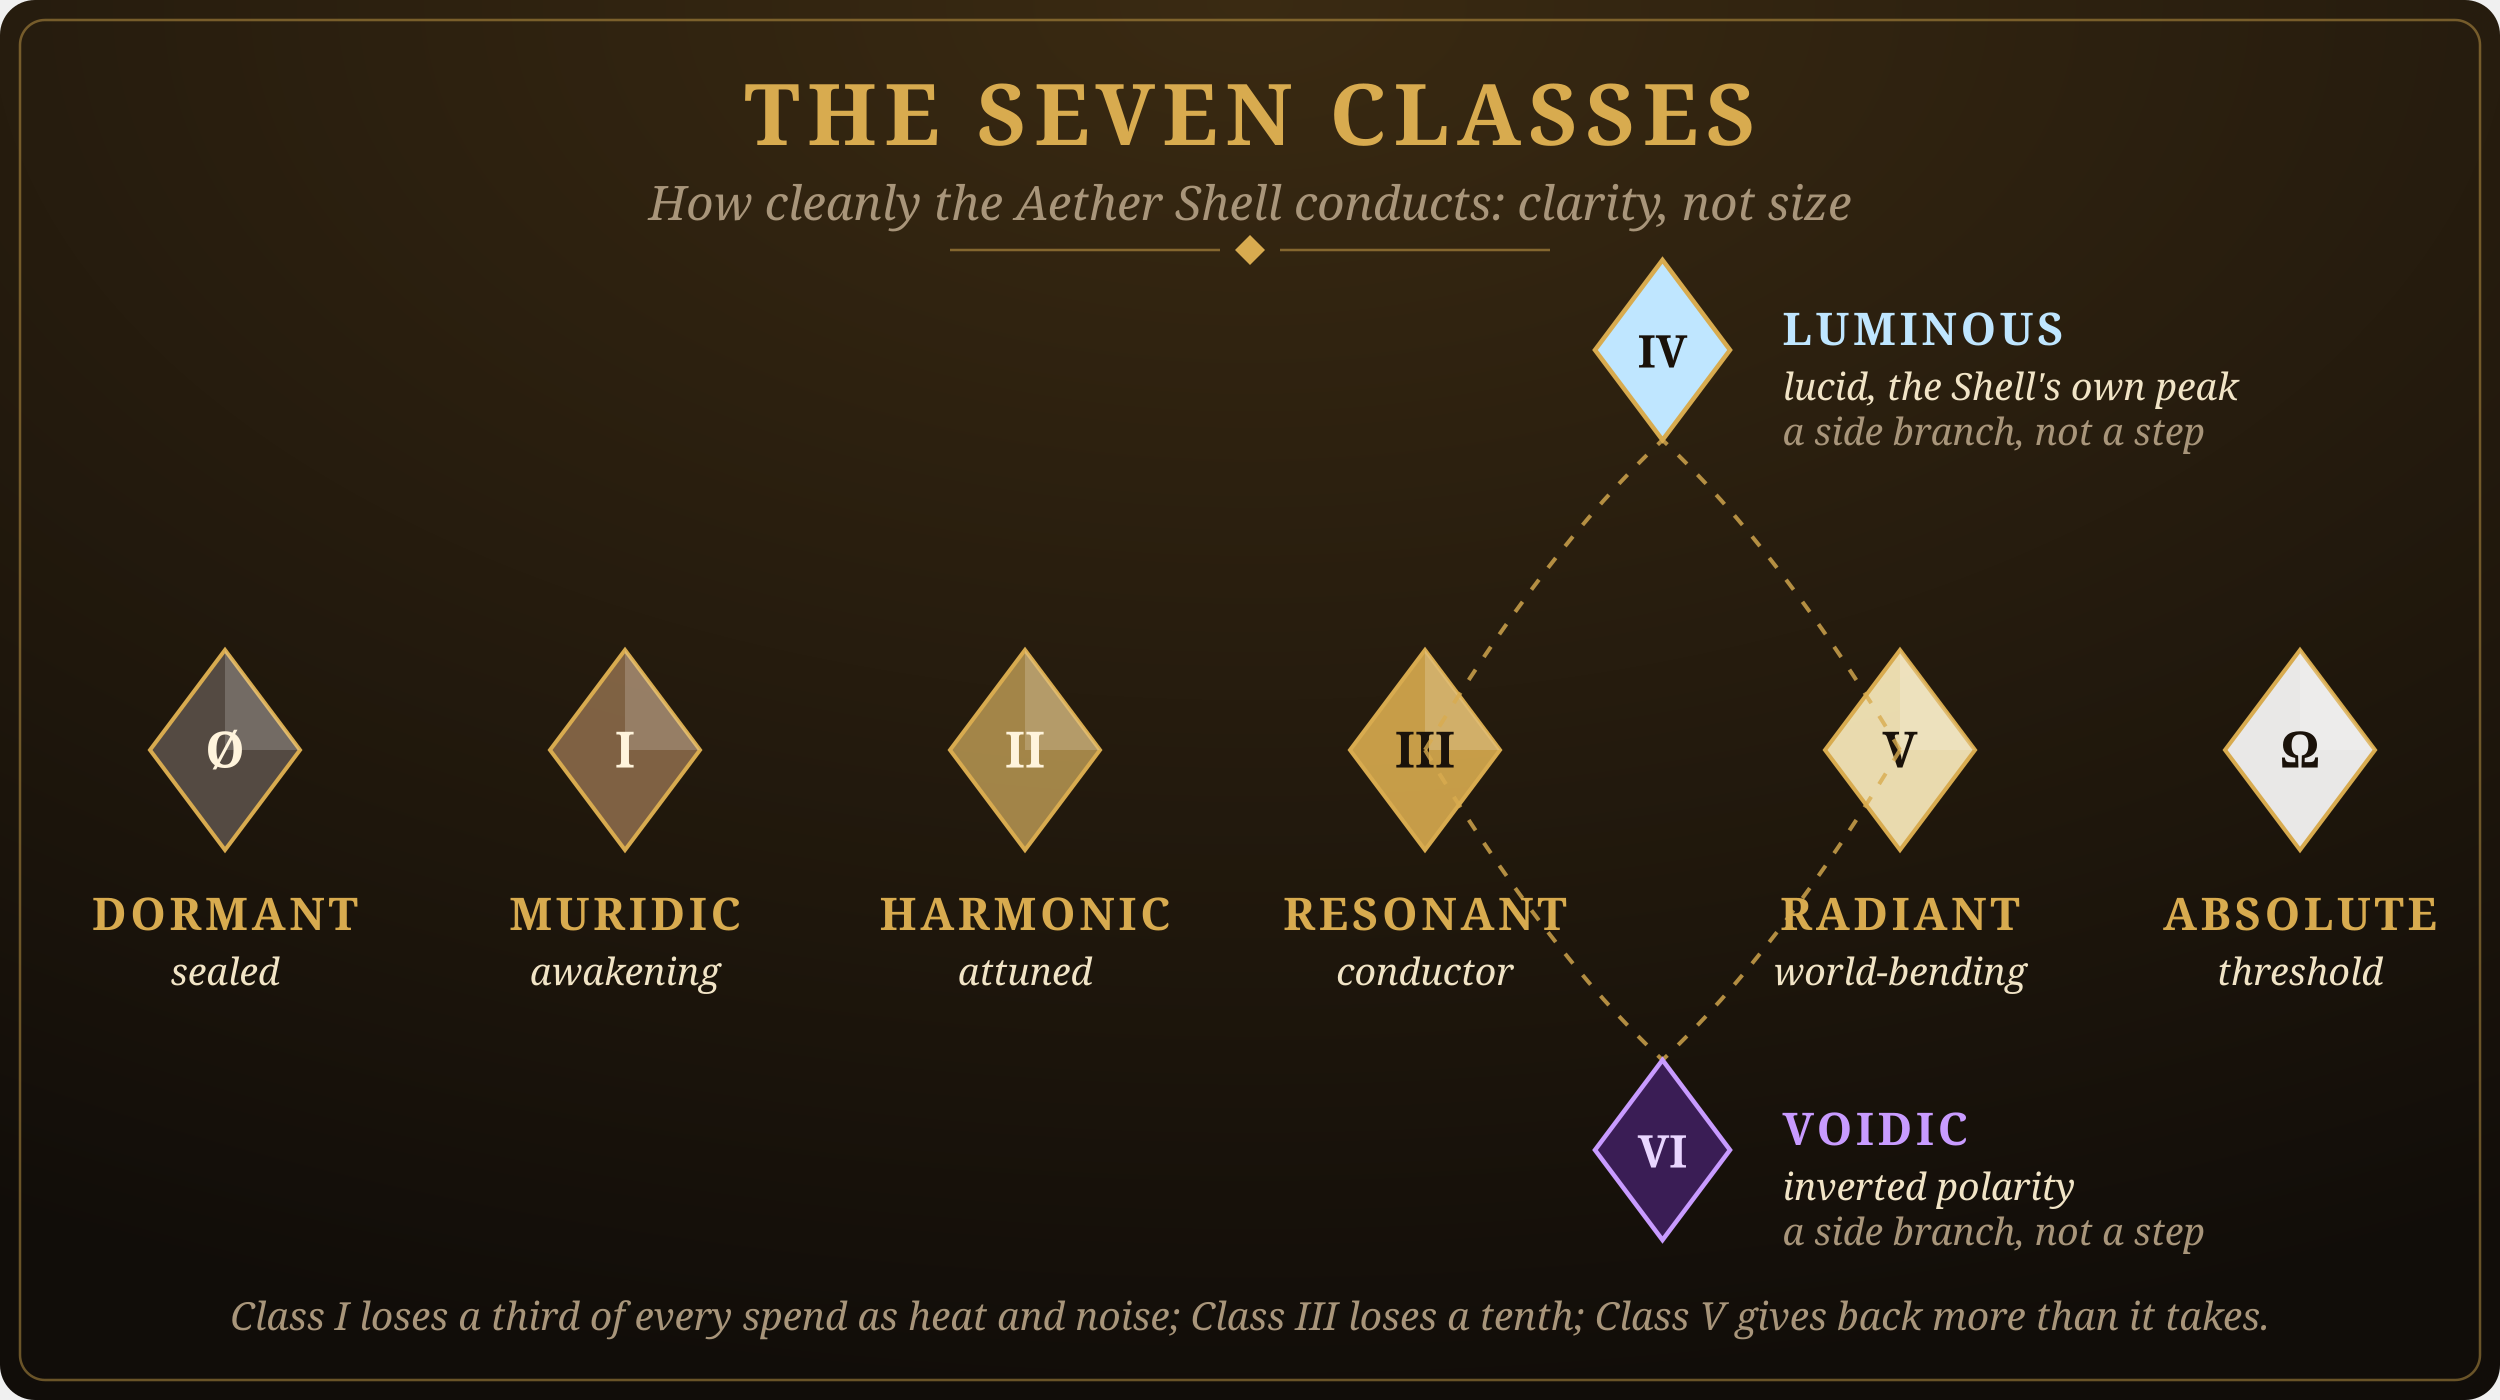
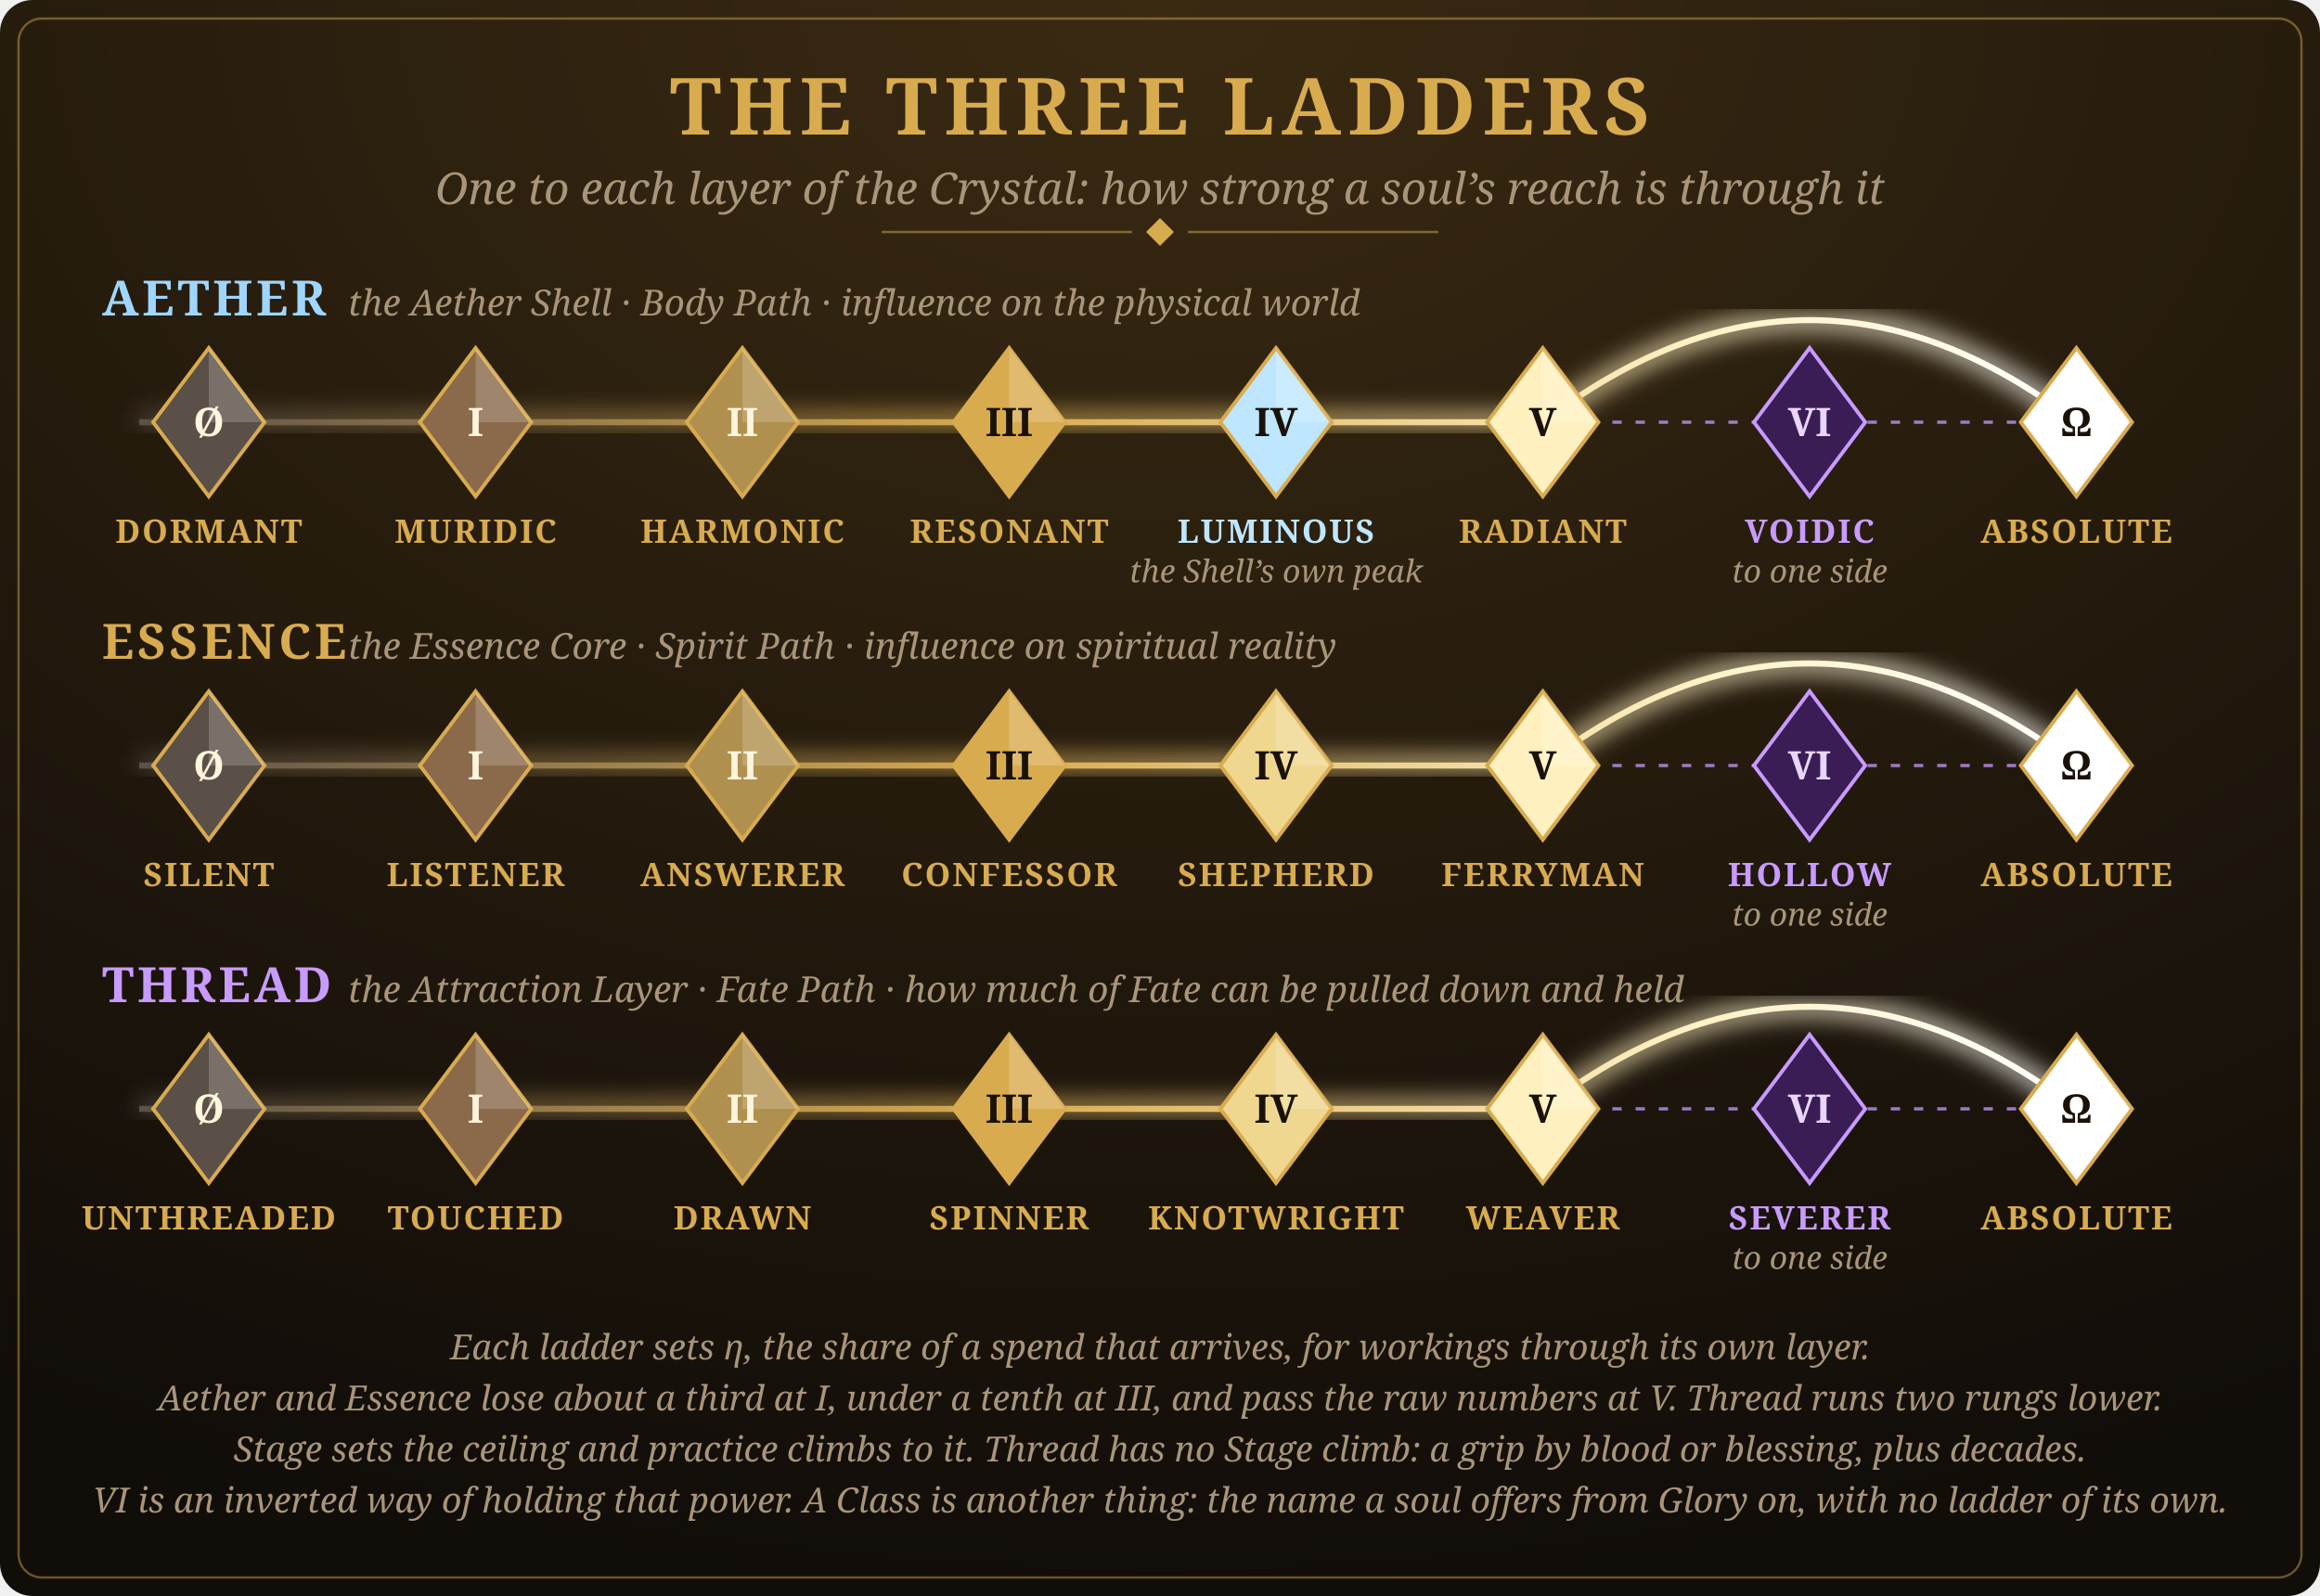
- <svg xmlns="http://www.w3.org/2000/svg" viewBox="0 0 1000 560" font-family="'Cormorant Garamond', 'EB Garamond', Garamond, Georgia, serif">
+ <svg xmlns="http://www.w3.org/2000/svg" viewBox="0 0 1000 688" font-family="'Cormorant Garamond', 'EB Garamond', Garamond, Georgia, serif">
  <defs>
    <linearGradient id="beam" x1="0" x2="1">
      <stop offset="0" stop-color="#5a5048" />
      <stop offset=".45" stop-color="#d8ab4f" />
      <stop offset=".8" stop-color="#fff2c4" />
      <stop offset="1" stop-color="#ffffff" />
    </linearGradient>
    <filter id="bl7">
      <feGaussianBlur stdDeviation="5" />
    </filter>
  </defs>
  <defs>
    <radialGradient id="glow" cx=".5" cy="0" r="1">
      <stop offset="0" stop-color="#3a2a12" />
      <stop offset="1" stop-color="#110d09" />
    </radialGradient>
  </defs>
-   <rect width="1000" height="560" rx="14" fill="url(#glow)" />
-   <rect x="8" y="8" width="984" height="544" rx="10" fill="none" stroke="#d8ab4f" stroke-opacity=".45" />
-   <text x="500.0" y="58" text-anchor="middle" fill="#d8ab4f" font-size="34" font-weight="600" letter-spacing="3">THE SEVEN CLASSES</text>
-   <text x="500.0" y="88" text-anchor="middle" fill="#a8957a" font-size="19" font-style="italic" font-family="'Crimson Pro', Georgia, serif">How cleanly the Aether Shell conducts: clarity, not size</text>
+   <rect width="1000" height="688" rx="14" fill="url(#glow)" />
+   <rect x="8" y="8" width="984" height="672" rx="10" fill="none" stroke="#d8ab4f" stroke-opacity=".45" />
+   <text x="500.0" y="58" text-anchor="middle" fill="#d8ab4f" font-size="34" font-weight="600" letter-spacing="3">THE THREE LADDERS</text>
+   <text x="500.0" y="88" text-anchor="middle" fill="#a8957a" font-size="19" font-style="italic" font-family="'Crimson Pro', Georgia, serif">One to each layer of the Crystal: how strong a soul’s reach is through it</text>
  <path d="M380.0 100 L488.0 100 M512.0 100 L620.0 100" stroke="#d8ab4f" stroke-opacity=".5" />
  <polygon points="500.0,94 506.0,100 500.0,106 494.0,100" fill="#d8ab4f" />
-   <line x1="60" y1="300" x2="950" y2="300" stroke="url(#beam)" stroke-width="10" filter="url(#bl7)" opacity=".8" />
-   <line x1="60" y1="300" x2="950" y2="300" stroke="url(#beam)" stroke-width="3" />
-   <polygon points="90,260 120,300 90,340 60,300" fill="#5a5048" fill-opacity=".9" stroke="#d8ab4f" stroke-width="1.6" />
-   <polygon points="90,260 120,300 90,300" fill="#ffffff" fill-opacity=".18" />
-   <text x="90" y="307" font-size="20" fill="#fff4dc" text-anchor="middle" font-weight="700">Ø</text>
-   <text x="90" y="372" font-size="18" fill="#d8ab4f" text-anchor="middle" font-weight="700" letter-spacing="1.5">DORMANT</text>
-   <text x="90" y="394" font-size="15" fill="#f1e4c6" text-anchor="middle" font-weight="normal" font-style="italic" font-family="'Crimson Pro', Georgia, serif">sealed</text>
-   <polygon points="250,260 280,300 250,340 220,300" fill="#8a6a4a" fill-opacity=".9" stroke="#d8ab4f" stroke-width="1.6" />
-   <polygon points="250,260 280,300 250,300" fill="#ffffff" fill-opacity=".18" />
-   <text x="250" y="307" font-size="20" fill="#fff4dc" text-anchor="middle" font-weight="700">I</text>
-   <text x="250" y="372" font-size="18" fill="#d8ab4f" text-anchor="middle" font-weight="700" letter-spacing="1.5">MURIDIC</text>
-   <text x="250" y="394" font-size="15" fill="#f1e4c6" text-anchor="middle" font-weight="normal" font-style="italic" font-family="'Crimson Pro', Georgia, serif">awakening</text>
-   <polygon points="410,260 440,300 410,340 380,300" fill="#b0904f" fill-opacity=".9" stroke="#d8ab4f" stroke-width="1.6" />
-   <polygon points="410,260 440,300 410,300" fill="#ffffff" fill-opacity=".18" />
-   <text x="410" y="307" font-size="20" fill="#fff4dc" text-anchor="middle" font-weight="700">II</text>
-   <text x="410" y="372" font-size="18" fill="#d8ab4f" text-anchor="middle" font-weight="700" letter-spacing="1.5">HARMONIC</text>
-   <text x="410" y="394" font-size="15" fill="#f1e4c6" text-anchor="middle" font-weight="normal" font-style="italic" font-family="'Crimson Pro', Georgia, serif">attuned</text>
-   <polygon points="570,260 600,300 570,340 540,300" fill="#d8ab4f" fill-opacity=".9" stroke="#d8ab4f" stroke-width="1.6" />
-   <polygon points="570,260 600,300 570,300" fill="#ffffff" fill-opacity=".18" />
-   <text x="570" y="307" font-size="20" fill="#1a120a" text-anchor="middle" font-weight="700">III</text>
-   <text x="570" y="372" font-size="18" fill="#d8ab4f" text-anchor="middle" font-weight="700" letter-spacing="1.5">RESONANT</text>
-   <text x="570" y="394" font-size="15" fill="#f1e4c6" text-anchor="middle" font-weight="normal" font-style="italic" font-family="'Crimson Pro', Georgia, serif">conductor</text>
-   <polygon points="760,260 790,300 760,340 730,300" fill="#fff0c0" fill-opacity=".9" stroke="#d8ab4f" stroke-width="1.6" />
-   <polygon points="760,260 790,300 760,300" fill="#ffffff" fill-opacity=".18" />
-   <text x="760" y="307" font-size="20" fill="#1a120a" text-anchor="middle" font-weight="700">V</text>
-   <text x="760" y="372" font-size="18" fill="#d8ab4f" text-anchor="middle" font-weight="700" letter-spacing="1.5">RADIANT</text>
-   <text x="760" y="394" font-size="15" fill="#f1e4c6" text-anchor="middle" font-weight="normal" font-style="italic" font-family="'Crimson Pro', Georgia, serif">world-bending</text>
-   <polygon points="920,260 950,300 920,340 890,300" fill="#ffffff" fill-opacity=".9" stroke="#d8ab4f" stroke-width="1.6" />
-   <polygon points="920,260 950,300 920,300" fill="#ffffff" fill-opacity=".18" />
-   <text x="920" y="307" font-size="20" fill="#1a120a" text-anchor="middle" font-weight="700">Ω</text>
-   <text x="920" y="372" font-size="18" fill="#d8ab4f" text-anchor="middle" font-weight="700" letter-spacing="1.5">ABSOLUTE</text>
-   <text x="920" y="394" font-size="15" fill="#f1e4c6" text-anchor="middle" font-weight="normal" font-style="italic" font-family="'Crimson Pro', Georgia, serif">threshold</text>
-   <path d="M570 300 Q618 220 665 176" fill="none" stroke="#d8ab4f" stroke-width="1.6" stroke-dasharray="5 6" stroke-opacity=".8" />
-   <path d="M760 300 Q712 220 665 176" fill="none" stroke="#d8ab4f" stroke-width="1.6" stroke-dasharray="5 6" stroke-opacity=".8" />
-   <polygon points="665,104 692,140 665,176 638,140" fill="#bfe6ff" stroke="#d8ab4f" stroke-width="1.8" />
-   <text x="665" y="147" font-size="18" fill="#1a120a" text-anchor="middle" font-weight="700">IV</text>
-   <text x="713" y="138" font-size="18" fill="#bfe6ff" text-anchor="start" font-weight="700" letter-spacing="1.5">LUMINOUS</text>
-   <text x="713" y="160" font-size="15" fill="#f1e4c6" text-anchor="start" font-weight="normal" font-style="italic" font-family="'Crimson Pro', Georgia, serif">lucid, the Shell's own peak</text>
-   <text x="713" y="178" font-size="15" fill="#a8957a" text-anchor="start" font-weight="normal" font-style="italic" font-family="'Crimson Pro', Georgia, serif">a side branch, not a step</text>
-   <path d="M570 300 Q618 380 665 424" fill="none" stroke="#d8ab4f" stroke-width="1.6" stroke-dasharray="5 6" stroke-opacity=".8" />
-   <path d="M760 300 Q712 380 665 424" fill="none" stroke="#d8ab4f" stroke-width="1.6" stroke-dasharray="5 6" stroke-opacity=".8" />
-   <polygon points="665,424 692,460 665,496 638,460" fill="#3a1d55" stroke="#c89bff" stroke-width="1.8" />
-   <text x="665" y="467" font-size="18" fill="#e9d6ff" text-anchor="middle" font-weight="700">VI</text>
-   <text x="713" y="458" font-size="18" fill="#c89bff" text-anchor="start" font-weight="700" letter-spacing="1.5">VOIDIC</text>
-   <text x="713" y="480" font-size="15" fill="#f1e4c6" text-anchor="start" font-weight="normal" font-style="italic" font-family="'Crimson Pro', Georgia, serif">inverted polarity</text>
-   <text x="713" y="498" font-size="15" fill="#a8957a" text-anchor="start" font-weight="normal" font-style="italic" font-family="'Crimson Pro', Georgia, serif">a side branch, not a step</text>
-   <text x="500.0" y="532" font-size="15.5" fill="#a8957a" text-anchor="middle" font-weight="normal" font-style="italic" font-family="'Crimson Pro', Georgia, serif">Class I loses a third of every spend as heat and noise; Class III loses a tenth; Class V gives back more than it takes.</text>
+   <text x="44" y="136" font-size="21" fill="#9fd6ff" text-anchor="start" font-weight="700" letter-spacing="1.5">AETHER</text>
+   <text x="150" y="136" font-size="15.5" fill="#a8957a" text-anchor="start" font-style="italic" font-family="'Crimson Pro', Georgia, serif">the Aether Shell · Body Path · influence on the physical world</text>
+   <path d="M60 182 L665 182 Q780 94 895 182" fill="none" stroke="url(#beam)" stroke-width="9" filter="url(#bl7)" opacity=".7" />
+   <path d="M60 182 L665 182 Q780 94 895 182" fill="none" stroke="url(#beam)" stroke-width="2.6" />
+   <path d="M665 182 L895 182" fill="none" stroke="#c89bff" stroke-width="1.4" stroke-dasharray="4 6" stroke-opacity=".75" />
+   <polygon points="90,150 114,182 90,214 66,182" fill="#5a5048" stroke="#d8ab4f" stroke-width="1.6" />
+   <polygon points="90,150 114,182 90,182" fill="#ffffff" fill-opacity=".18" />
+   <text x="90" y="188" font-size="17" fill="#fff4dc" text-anchor="middle" font-weight="700">Ø</text>
+   <text x="90" y="234" font-size="14" fill="#d8ab4f" text-anchor="middle" font-weight="700" letter-spacing=".8">DORMANT</text>
+   <polygon points="205,150 229,182 205,214 181,182" fill="#8a6a4a" stroke="#d8ab4f" stroke-width="1.6" />
+   <polygon points="205,150 229,182 205,182" fill="#ffffff" fill-opacity=".18" />
+   <text x="205" y="188" font-size="17" fill="#fff4dc" text-anchor="middle" font-weight="700">I</text>
+   <text x="205" y="234" font-size="14" fill="#d8ab4f" text-anchor="middle" font-weight="700" letter-spacing=".8">MURIDIC</text>
+   <polygon points="320,150 344,182 320,214 296,182" fill="#b0904f" stroke="#d8ab4f" stroke-width="1.6" />
+   <polygon points="320,150 344,182 320,182" fill="#ffffff" fill-opacity=".18" />
+   <text x="320" y="188" font-size="17" fill="#fff4dc" text-anchor="middle" font-weight="700">II</text>
+   <text x="320" y="234" font-size="14" fill="#d8ab4f" text-anchor="middle" font-weight="700" letter-spacing=".8">HARMONIC</text>
+   <polygon points="435,150 459,182 435,214 411,182" fill="#d8ab4f" stroke="#d8ab4f" stroke-width="1.6" />
+   <polygon points="435,150 459,182 435,182" fill="#ffffff" fill-opacity=".18" />
+   <text x="435" y="188" font-size="17" fill="#1a120a" text-anchor="middle" font-weight="700">III</text>
+   <text x="435" y="234" font-size="14" fill="#d8ab4f" text-anchor="middle" font-weight="700" letter-spacing=".8">RESONANT</text>
+   <polygon points="550,150 574,182 550,214 526,182" fill="#bfe6ff" stroke="#d8ab4f" stroke-width="1.6" />
+   <polygon points="550,150 574,182 550,182" fill="#ffffff" fill-opacity=".18" />
+   <text x="550" y="188" font-size="17" fill="#1a120a" text-anchor="middle" font-weight="700">IV</text>
+   <text x="550" y="234" font-size="14" fill="#bfe6ff" text-anchor="middle" font-weight="700" letter-spacing=".8">LUMINOUS</text>
+   <polygon points="665,150 689,182 665,214 641,182" fill="#fff0c0" stroke="#d8ab4f" stroke-width="1.6" />
+   <polygon points="665,150 689,182 665,182" fill="#ffffff" fill-opacity=".18" />
+   <text x="665" y="188" font-size="17" fill="#1a120a" text-anchor="middle" font-weight="700">V</text>
+   <text x="665" y="234" font-size="14" fill="#d8ab4f" text-anchor="middle" font-weight="700" letter-spacing=".8">RADIANT</text>
+   <polygon points="780,150 804,182 780,214 756,182" fill="#3a1d55" stroke="#c89bff" stroke-width="1.6" />
+   <text x="780" y="188" font-size="17" fill="#e9d6ff" text-anchor="middle" font-weight="700">VI</text>
+   <text x="780" y="234" font-size="14" fill="#c89bff" text-anchor="middle" font-weight="700" letter-spacing=".8">VOIDIC</text>
+   <polygon points="895,150 919,182 895,214 871,182" fill="#ffffff" stroke="#d8ab4f" stroke-width="1.6" />
+   <polygon points="895,150 919,182 895,182" fill="#ffffff" fill-opacity=".18" />
+   <text x="895" y="188" font-size="17" fill="#1a120a" text-anchor="middle" font-weight="700">Ω</text>
+   <text x="895" y="234" font-size="14" fill="#d8ab4f" text-anchor="middle" font-weight="700" letter-spacing=".8">ABSOLUTE</text>
+   <text x="780" y="251" font-size="13.5" fill="#a8957a" text-anchor="middle" font-style="italic" font-family="'Crimson Pro', Georgia, serif">to one side</text>
+   <text x="550" y="251" font-size="13.5" fill="#a8957a" text-anchor="middle" font-style="italic" font-family="'Crimson Pro', Georgia, serif">the Shell’s own peak</text>
+   <text x="44" y="284" font-size="21" fill="#d8ab4f" text-anchor="start" font-weight="700" letter-spacing="1.5">ESSENCE</text>
+   <text x="150" y="284" font-size="15.5" fill="#a8957a" text-anchor="start" font-style="italic" font-family="'Crimson Pro', Georgia, serif">the Essence Core · Spirit Path · influence on spiritual reality</text>
+   <path d="M60 330 L665 330 Q780 242 895 330" fill="none" stroke="url(#beam)" stroke-width="9" filter="url(#bl7)" opacity=".7" />
+   <path d="M60 330 L665 330 Q780 242 895 330" fill="none" stroke="url(#beam)" stroke-width="2.6" />
+   <path d="M665 330 L895 330" fill="none" stroke="#c89bff" stroke-width="1.4" stroke-dasharray="4 6" stroke-opacity=".75" />
+   <polygon points="90,298 114,330 90,362 66,330" fill="#5a5048" stroke="#d8ab4f" stroke-width="1.6" />
+   <polygon points="90,298 114,330 90,330" fill="#ffffff" fill-opacity=".18" />
+   <text x="90" y="336" font-size="17" fill="#fff4dc" text-anchor="middle" font-weight="700">Ø</text>
+   <text x="90" y="382" font-size="14" fill="#d8ab4f" text-anchor="middle" font-weight="700" letter-spacing=".8">SILENT</text>
+   <polygon points="205,298 229,330 205,362 181,330" fill="#8a6a4a" stroke="#d8ab4f" stroke-width="1.6" />
+   <polygon points="205,298 229,330 205,330" fill="#ffffff" fill-opacity=".18" />
+   <text x="205" y="336" font-size="17" fill="#fff4dc" text-anchor="middle" font-weight="700">I</text>
+   <text x="205" y="382" font-size="14" fill="#d8ab4f" text-anchor="middle" font-weight="700" letter-spacing=".8">LISTENER</text>
+   <polygon points="320,298 344,330 320,362 296,330" fill="#b0904f" stroke="#d8ab4f" stroke-width="1.6" />
+   <polygon points="320,298 344,330 320,330" fill="#ffffff" fill-opacity=".18" />
+   <text x="320" y="336" font-size="17" fill="#fff4dc" text-anchor="middle" font-weight="700">II</text>
+   <text x="320" y="382" font-size="14" fill="#d8ab4f" text-anchor="middle" font-weight="700" letter-spacing=".8">ANSWERER</text>
+   <polygon points="435,298 459,330 435,362 411,330" fill="#d8ab4f" stroke="#d8ab4f" stroke-width="1.6" />
+   <polygon points="435,298 459,330 435,330" fill="#ffffff" fill-opacity=".18" />
+   <text x="435" y="336" font-size="17" fill="#1a120a" text-anchor="middle" font-weight="700">III</text>
+   <text x="435" y="382" font-size="14" fill="#d8ab4f" text-anchor="middle" font-weight="700" letter-spacing=".8">CONFESSOR</text>
+   <polygon points="550,298 574,330 550,362 526,330" fill="#efd78f" stroke="#d8ab4f" stroke-width="1.6" />
+   <polygon points="550,298 574,330 550,330" fill="#ffffff" fill-opacity=".18" />
+   <text x="550" y="336" font-size="17" fill="#1a120a" text-anchor="middle" font-weight="700">IV</text>
+   <text x="550" y="382" font-size="14" fill="#d8ab4f" text-anchor="middle" font-weight="700" letter-spacing=".8">SHEPHERD</text>
+   <polygon points="665,298 689,330 665,362 641,330" fill="#fff0c0" stroke="#d8ab4f" stroke-width="1.6" />
+   <polygon points="665,298 689,330 665,330" fill="#ffffff" fill-opacity=".18" />
+   <text x="665" y="336" font-size="17" fill="#1a120a" text-anchor="middle" font-weight="700">V</text>
+   <text x="665" y="382" font-size="14" fill="#d8ab4f" text-anchor="middle" font-weight="700" letter-spacing=".8">FERRYMAN</text>
+   <polygon points="780,298 804,330 780,362 756,330" fill="#3a1d55" stroke="#c89bff" stroke-width="1.6" />
+   <text x="780" y="336" font-size="17" fill="#e9d6ff" text-anchor="middle" font-weight="700">VI</text>
+   <text x="780" y="382" font-size="14" fill="#c89bff" text-anchor="middle" font-weight="700" letter-spacing=".8">HOLLOW</text>
+   <polygon points="895,298 919,330 895,362 871,330" fill="#ffffff" stroke="#d8ab4f" stroke-width="1.6" />
+   <polygon points="895,298 919,330 895,330" fill="#ffffff" fill-opacity=".18" />
+   <text x="895" y="336" font-size="17" fill="#1a120a" text-anchor="middle" font-weight="700">Ω</text>
+   <text x="895" y="382" font-size="14" fill="#d8ab4f" text-anchor="middle" font-weight="700" letter-spacing=".8">ABSOLUTE</text>
+   <text x="780" y="399" font-size="13.5" fill="#a8957a" text-anchor="middle" font-style="italic" font-family="'Crimson Pro', Georgia, serif">to one side</text>
+   <text x="44" y="432" font-size="21" fill="#c89bff" text-anchor="start" font-weight="700" letter-spacing="1.5">THREAD</text>
+   <text x="150" y="432" font-size="15.5" fill="#a8957a" text-anchor="start" font-style="italic" font-family="'Crimson Pro', Georgia, serif">the Attraction Layer · Fate Path · how much of Fate can be pulled down and held</text>
+   <path d="M60 478 L665 478 Q780 390 895 478" fill="none" stroke="url(#beam)" stroke-width="9" filter="url(#bl7)" opacity=".7" />
+   <path d="M60 478 L665 478 Q780 390 895 478" fill="none" stroke="url(#beam)" stroke-width="2.6" />
+   <path d="M665 478 L895 478" fill="none" stroke="#c89bff" stroke-width="1.4" stroke-dasharray="4 6" stroke-opacity=".75" />
+   <polygon points="90,446 114,478 90,510 66,478" fill="#5a5048" stroke="#d8ab4f" stroke-width="1.6" />
+   <polygon points="90,446 114,478 90,478" fill="#ffffff" fill-opacity=".18" />
+   <text x="90" y="484" font-size="17" fill="#fff4dc" text-anchor="middle" font-weight="700">Ø</text>
+   <text x="90" y="530" font-size="14" fill="#d8ab4f" text-anchor="middle" font-weight="700" letter-spacing=".8">UNTHREADED</text>
+   <polygon points="205,446 229,478 205,510 181,478" fill="#8a6a4a" stroke="#d8ab4f" stroke-width="1.6" />
+   <polygon points="205,446 229,478 205,478" fill="#ffffff" fill-opacity=".18" />
+   <text x="205" y="484" font-size="17" fill="#fff4dc" text-anchor="middle" font-weight="700">I</text>
+   <text x="205" y="530" font-size="14" fill="#d8ab4f" text-anchor="middle" font-weight="700" letter-spacing=".8">TOUCHED</text>
+   <polygon points="320,446 344,478 320,510 296,478" fill="#b0904f" stroke="#d8ab4f" stroke-width="1.6" />
+   <polygon points="320,446 344,478 320,478" fill="#ffffff" fill-opacity=".18" />
+   <text x="320" y="484" font-size="17" fill="#fff4dc" text-anchor="middle" font-weight="700">II</text>
+   <text x="320" y="530" font-size="14" fill="#d8ab4f" text-anchor="middle" font-weight="700" letter-spacing=".8">DRAWN</text>
+   <polygon points="435,446 459,478 435,510 411,478" fill="#d8ab4f" stroke="#d8ab4f" stroke-width="1.6" />
+   <polygon points="435,446 459,478 435,478" fill="#ffffff" fill-opacity=".18" />
+   <text x="435" y="484" font-size="17" fill="#1a120a" text-anchor="middle" font-weight="700">III</text>
+   <text x="435" y="530" font-size="14" fill="#d8ab4f" text-anchor="middle" font-weight="700" letter-spacing=".8">SPINNER</text>
+   <polygon points="550,446 574,478 550,510 526,478" fill="#efd78f" stroke="#d8ab4f" stroke-width="1.6" />
+   <polygon points="550,446 574,478 550,478" fill="#ffffff" fill-opacity=".18" />
+   <text x="550" y="484" font-size="17" fill="#1a120a" text-anchor="middle" font-weight="700">IV</text>
+   <text x="550" y="530" font-size="14" fill="#d8ab4f" text-anchor="middle" font-weight="700" letter-spacing=".8">KNOTWRIGHT</text>
+   <polygon points="665,446 689,478 665,510 641,478" fill="#fff0c0" stroke="#d8ab4f" stroke-width="1.6" />
+   <polygon points="665,446 689,478 665,478" fill="#ffffff" fill-opacity=".18" />
+   <text x="665" y="484" font-size="17" fill="#1a120a" text-anchor="middle" font-weight="700">V</text>
+   <text x="665" y="530" font-size="14" fill="#d8ab4f" text-anchor="middle" font-weight="700" letter-spacing=".8">WEAVER</text>
+   <polygon points="780,446 804,478 780,510 756,478" fill="#3a1d55" stroke="#c89bff" stroke-width="1.6" />
+   <text x="780" y="484" font-size="17" fill="#e9d6ff" text-anchor="middle" font-weight="700">VI</text>
+   <text x="780" y="530" font-size="14" fill="#c89bff" text-anchor="middle" font-weight="700" letter-spacing=".8">SEVERER</text>
+   <polygon points="895,446 919,478 895,510 871,478" fill="#ffffff" stroke="#d8ab4f" stroke-width="1.6" />
+   <polygon points="895,446 919,478 895,478" fill="#ffffff" fill-opacity=".18" />
+   <text x="895" y="484" font-size="17" fill="#1a120a" text-anchor="middle" font-weight="700">Ω</text>
+   <text x="895" y="530" font-size="14" fill="#d8ab4f" text-anchor="middle" font-weight="700" letter-spacing=".8">ABSOLUTE</text>
+   <text x="780" y="547" font-size="13.5" fill="#a8957a" text-anchor="middle" font-style="italic" font-family="'Crimson Pro', Georgia, serif">to one side</text>
+   <text x="500.0" y="586" font-size="15" fill="#a8957a" text-anchor="middle" font-style="italic" font-family="'Crimson Pro', Georgia, serif">Each ladder sets η, the share of a spend that arrives, for workings through its own layer.</text>
+   <text x="500.0" y="608" font-size="15" fill="#a8957a" text-anchor="middle" font-style="italic" font-family="'Crimson Pro', Georgia, serif">Aether and Essence lose about a third at I, under a tenth at III, and pass the raw numbers at V. Thread runs two rungs lower.</text>
+   <text x="500.0" y="630" font-size="15" fill="#a8957a" text-anchor="middle" font-style="italic" font-family="'Crimson Pro', Georgia, serif">Stage sets the ceiling and practice climbs to it. Thread has no Stage climb: a grip by blood or blessing, plus decades.</text>
+   <text x="500.0" y="652" font-size="15" fill="#a8957a" text-anchor="middle" font-style="italic" font-family="'Crimson Pro', Georgia, serif">VI is an inverted way of holding that power. A Class is another thing: the name a soul offers from Glory on, with no ladder of its own.</text>
</svg>
